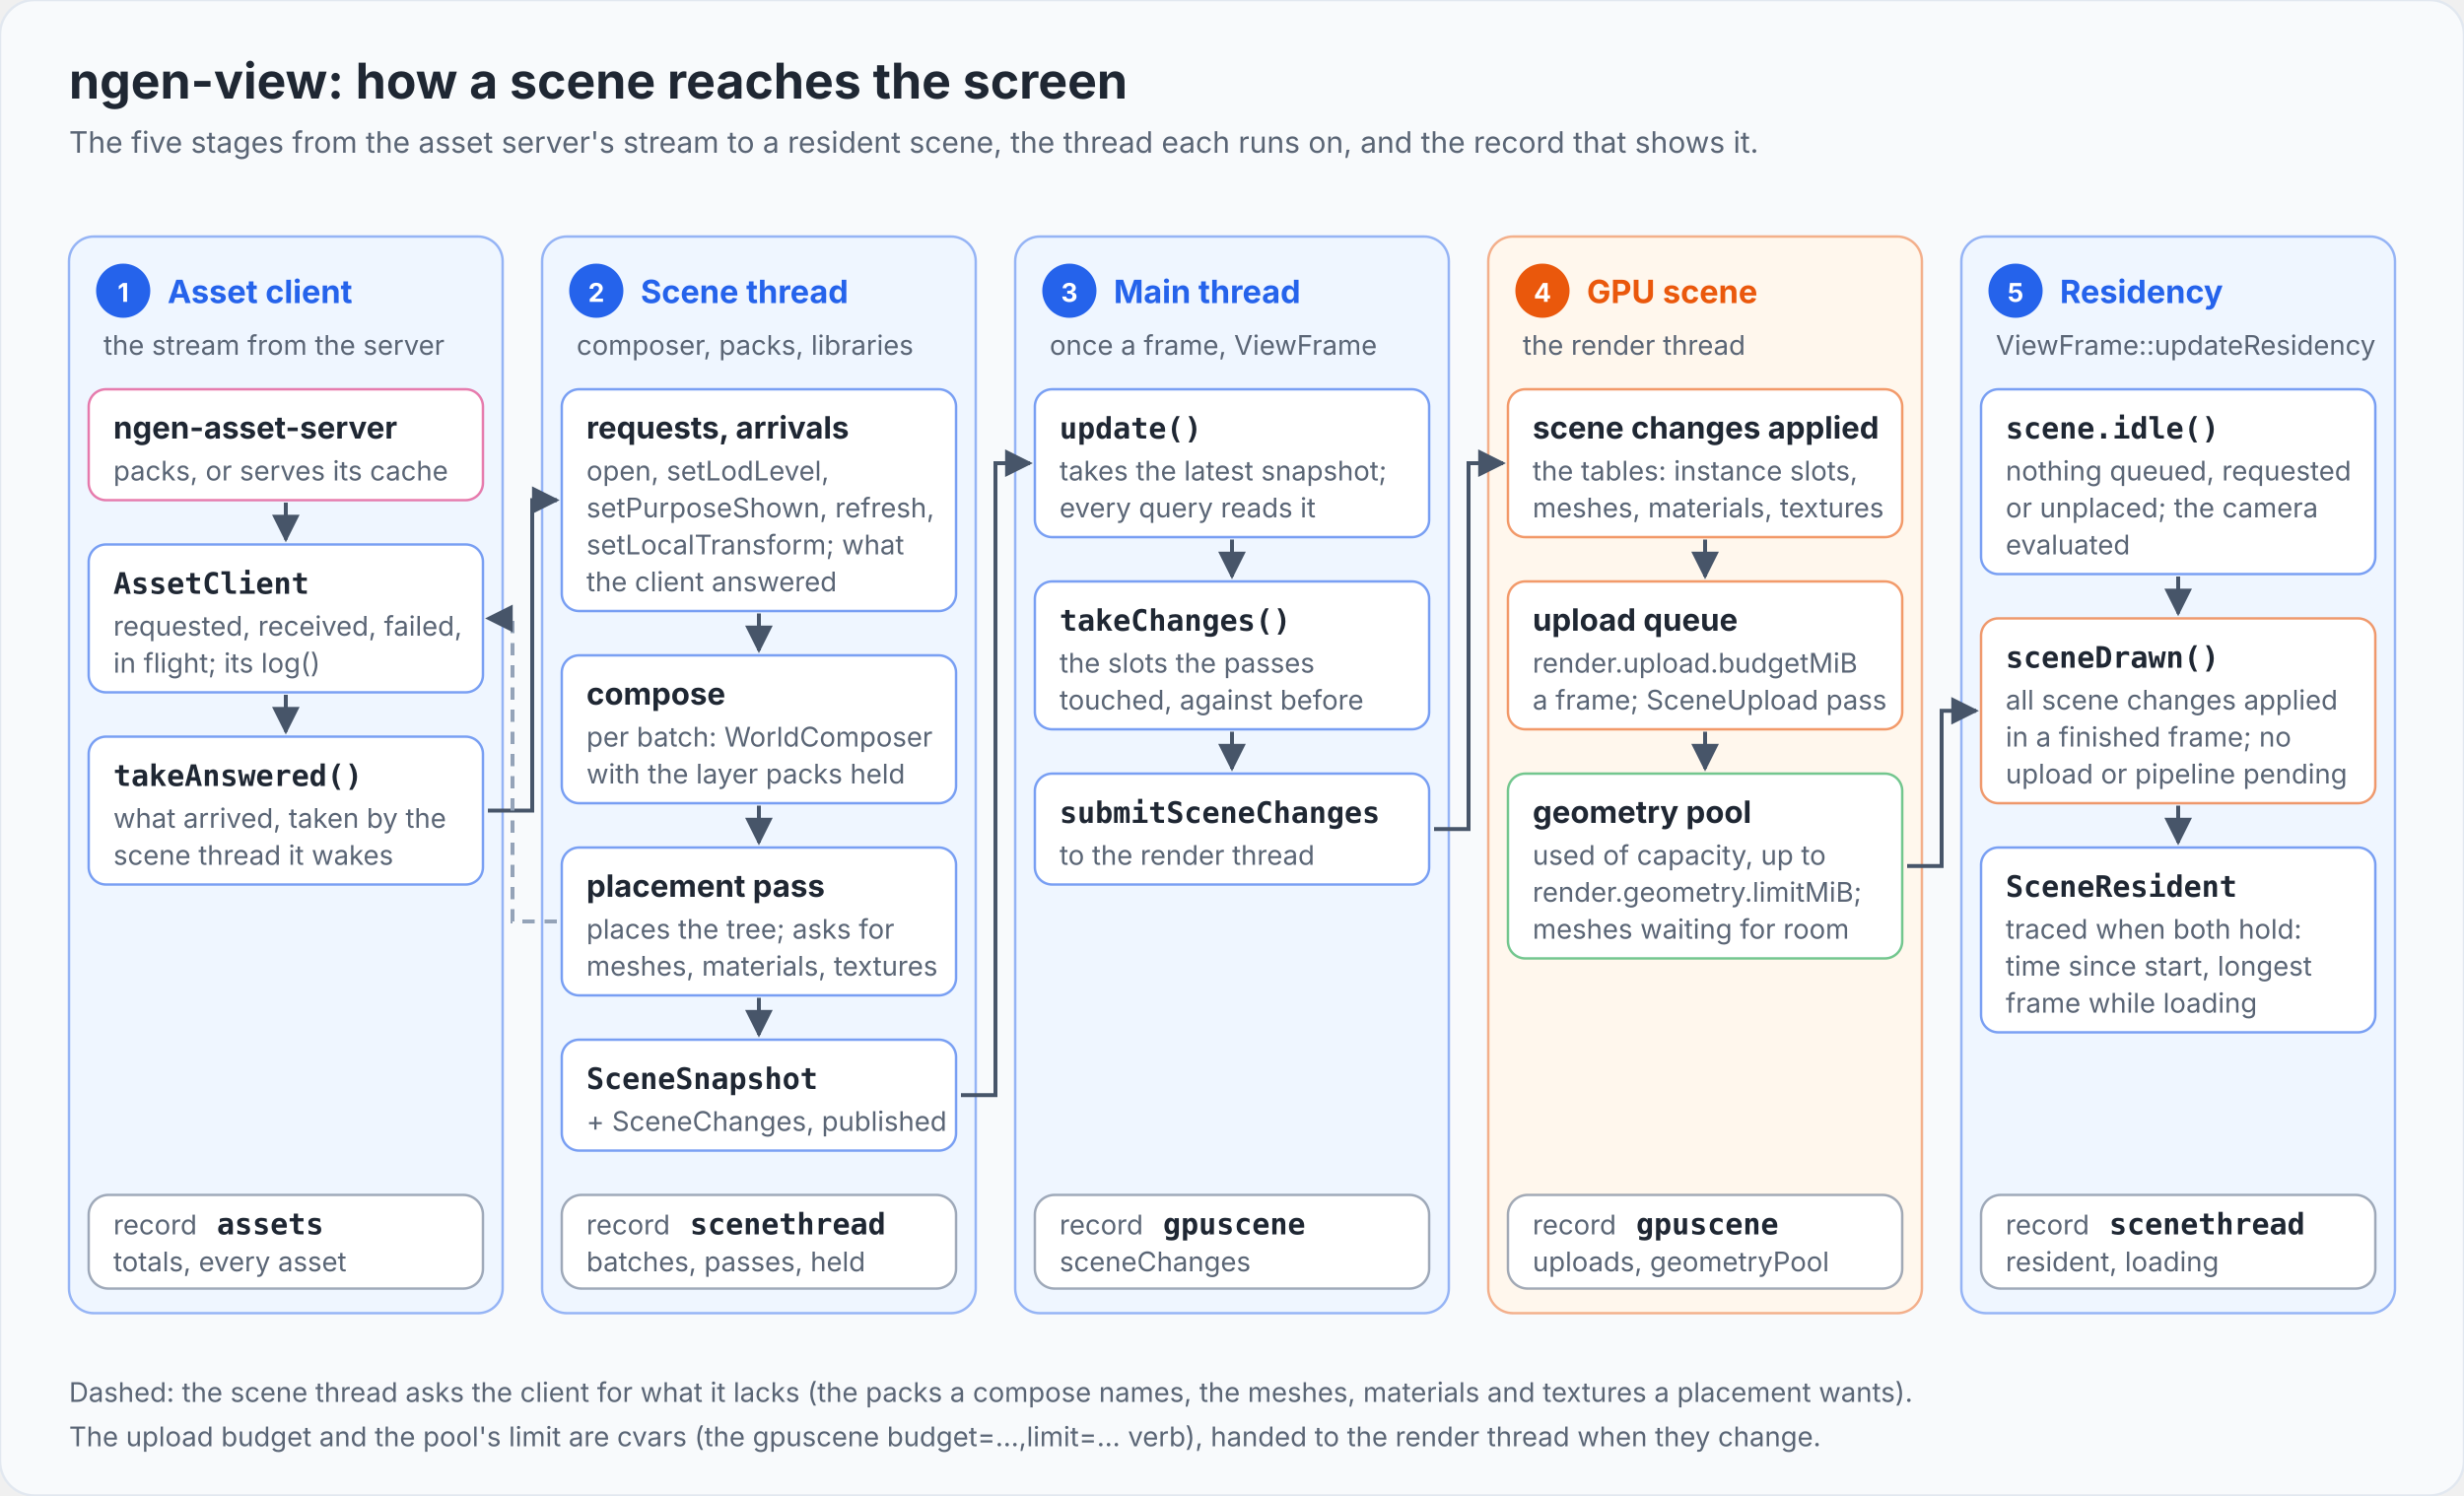
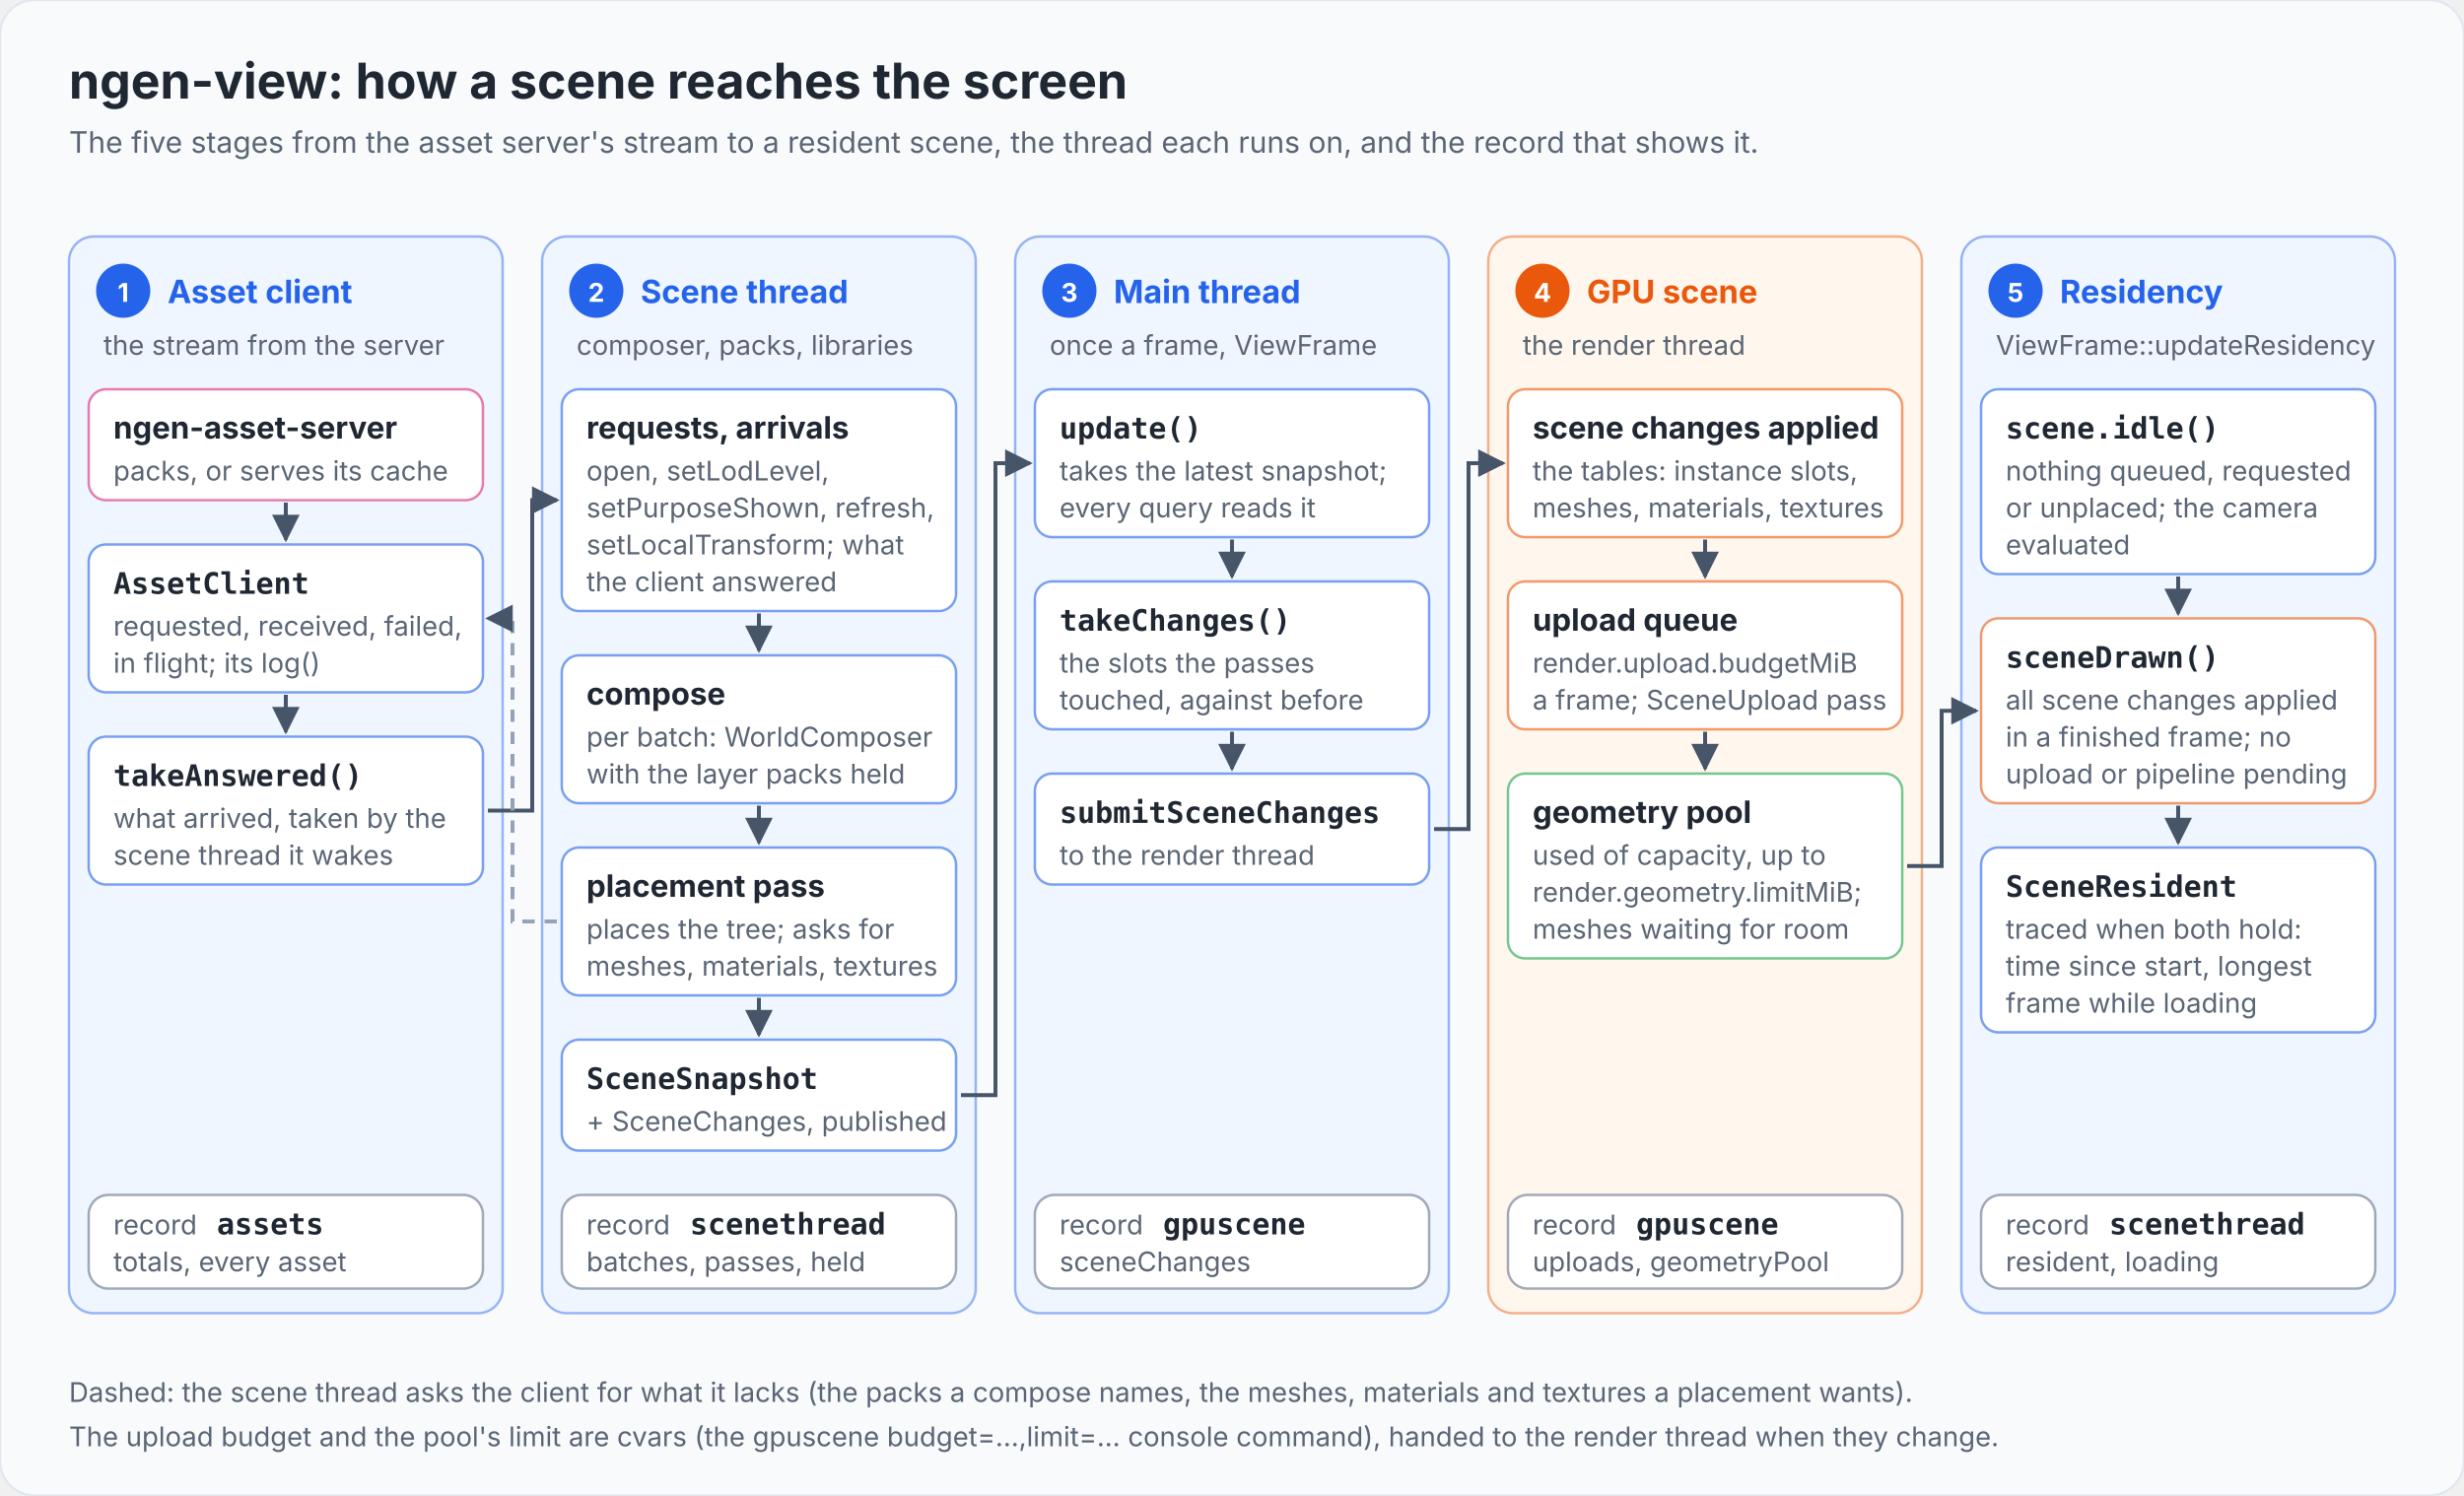
<svg xmlns="http://www.w3.org/2000/svg" width="1000" height="607" viewBox="0 0 1000 607" font-family="Inter, Segoe UI, Helvetica, Arial, sans-serif">
  <style>
    .title { font-size: 20px; font-weight: 700; fill: #1f2733; }
    .h { font-size: 13px; font-weight: 700; }
    .lib { font-size: 13.5px; font-weight: 700; fill: #1f2733; font-family: JetBrains Mono, Consolas, Menlo, monospace; }
    .m { font-size: 12px; font-weight: 700; fill: #1f2733; font-family: JetBrains Mono, Consolas, Menlo, monospace; }
    .sm { font-size: 11px; fill: #3a4452; font-family: JetBrains Mono, Consolas, Menlo, monospace; }
    .s { font-size: 11px; fill: #5a6575; }
    .t { font-size: 12.5px; fill: #3a4452; }
    .b { font-size: 12.5px; font-weight: 700; fill: #1f2733; }
    .tag { font-size: 10.5px; font-weight: 700; }
  </style>
  <defs>
    <marker id="arrow" viewBox="0 0 10 10" refX="9" refY="5" markerWidth="7" markerHeight="7" orient="auto">
      <path d="M0,0 L10,5 L0,10 z" fill="#475569" />
    </marker>
  </defs>
  <rect x="0" y="0" width="1000" height="607" rx="14" fill="#f8fafc" stroke="#e2e8f0" />
  <text x="28" y="40" class="title">ngen-view: how a scene reaches the screen</text>
  <text x="28" y="62" class="s" style="font-size:12px">The five stages from the asset server's stream to a resident scene, the thread each runs on, and the record that shows it.</text>
  <rect x="28" y="96" width="176" height="437" rx="10" fill="#eff6ff" stroke="#2563eb" stroke-opacity="0.45" />
  <circle cx="50" cy="118" r="11" fill="#2563eb" />
  <text x="50" y="122.5" class="tag" text-anchor="middle" fill="#ffffff">1</text>
  <text x="68" y="123" class="h" fill="#2563eb">Asset client</text>
  <text x="42" y="144" class="s">the stream from the server</text>
  <rect x="36" y="158" width="160" height="45" rx="7" fill="#ffffff" stroke="#db2777" stroke-opacity="0.6" />
  <text x="46" y="178" class="b">ngen-asset-server</text>
  <text x="46" y="195" class="s">packs, or serves its cache</text>
  <rect x="36" y="221" width="160" height="60" rx="7" fill="#ffffff" stroke="#2563eb" stroke-opacity="0.6" />
  <text x="46" y="241" class="m">AssetClient</text>
  <text x="46" y="258" class="s">requested, received, failed,</text>
  <text x="46" y="273" class="s">in flight; its log()</text>
  <line x1="116" y1="204" x2="116" y2="219" stroke="#475569" stroke-width="1.6" marker-end="url(#arrow)" />
  <rect x="36" y="299" width="160" height="60" rx="7" fill="#ffffff" stroke="#2563eb" stroke-opacity="0.6" />
  <text x="46" y="319" class="m">takeAnswered()</text>
  <text x="46" y="336" class="s">what arrived, taken by the</text>
  <text x="46" y="351" class="s">scene thread it wakes</text>
  <line x1="116" y1="282" x2="116" y2="297" stroke="#475569" stroke-width="1.6" marker-end="url(#arrow)" />
  <rect x="36" y="485" width="160" height="38" rx="8" fill="#ffffff" stroke="#64748b" stroke-opacity="0.6" />
  <text x="46" y="501" class="s">record</text>
  <text x="88" y="501" class="m">assets</text>
  <text x="46" y="516" class="s">totals, every asset</text>
  <rect x="220" y="96" width="176" height="437" rx="10" fill="#eff6ff" stroke="#2563eb" stroke-opacity="0.45" />
  <circle cx="242" cy="118" r="11" fill="#2563eb" />
  <text x="242" y="122.5" class="tag" text-anchor="middle" fill="#ffffff">2</text>
  <text x="260" y="123" class="h" fill="#2563eb">Scene thread</text>
  <text x="234" y="144" class="s">composer, packs, libraries</text>
  <rect x="228" y="158" width="160" height="90" rx="7" fill="#ffffff" stroke="#2563eb" stroke-opacity="0.6" />
  <text x="238" y="178" class="b">requests, arrivals</text>
  <text x="238" y="195" class="s">open, setLodLevel,</text>
  <text x="238" y="210" class="s">setPurposeShown, refresh,</text>
  <text x="238" y="225" class="s">setLocalTransform; what</text>
  <text x="238" y="240" class="s">the client answered</text>
  <rect x="228" y="266" width="160" height="60" rx="7" fill="#ffffff" stroke="#2563eb" stroke-opacity="0.6" />
  <text x="238" y="286" class="b">compose</text>
  <text x="238" y="303" class="s">per batch: WorldComposer</text>
  <text x="238" y="318" class="s">with the layer packs held</text>
  <line x1="308" y1="249" x2="308" y2="264" stroke="#475569" stroke-width="1.6" marker-end="url(#arrow)" />
  <rect x="228" y="344" width="160" height="60" rx="7" fill="#ffffff" stroke="#2563eb" stroke-opacity="0.6" />
  <text x="238" y="364" class="b">placement pass</text>
  <text x="238" y="381" class="s">places the tree; asks for</text>
  <text x="238" y="396" class="s">meshes, materials, textures</text>
  <line x1="308" y1="327" x2="308" y2="342" stroke="#475569" stroke-width="1.6" marker-end="url(#arrow)" />
  <rect x="228" y="422" width="160" height="45" rx="7" fill="#ffffff" stroke="#2563eb" stroke-opacity="0.6" />
  <text x="238" y="442" class="m">SceneSnapshot</text>
  <text x="238" y="459" class="s">+ SceneChanges, published</text>
  <line x1="308" y1="405" x2="308" y2="420" stroke="#475569" stroke-width="1.6" marker-end="url(#arrow)" />
  <rect x="228" y="485" width="160" height="38" rx="8" fill="#ffffff" stroke="#64748b" stroke-opacity="0.6" />
  <text x="238" y="501" class="s">record</text>
  <text x="280" y="501" class="m">scenethread</text>
  <text x="238" y="516" class="s">batches, passes, held</text>
  <rect x="412" y="96" width="176" height="437" rx="10" fill="#eff6ff" stroke="#2563eb" stroke-opacity="0.45" />
  <circle cx="434" cy="118" r="11" fill="#2563eb" />
  <text x="434" y="122.5" class="tag" text-anchor="middle" fill="#ffffff">3</text>
  <text x="452" y="123" class="h" fill="#2563eb">Main thread</text>
  <text x="426" y="144" class="s">once a frame, ViewFrame</text>
  <rect x="420" y="158" width="160" height="60" rx="7" fill="#ffffff" stroke="#2563eb" stroke-opacity="0.6" />
  <text x="430" y="178" class="m">update()</text>
  <text x="430" y="195" class="s">takes the latest snapshot;</text>
  <text x="430" y="210" class="s">every query reads it</text>
  <rect x="420" y="236" width="160" height="60" rx="7" fill="#ffffff" stroke="#2563eb" stroke-opacity="0.6" />
  <text x="430" y="256" class="m">takeChanges()</text>
  <text x="430" y="273" class="s">the slots the passes</text>
  <text x="430" y="288" class="s">touched, against before</text>
  <line x1="500" y1="219" x2="500" y2="234" stroke="#475569" stroke-width="1.6" marker-end="url(#arrow)" />
  <rect x="420" y="314" width="160" height="45" rx="7" fill="#ffffff" stroke="#2563eb" stroke-opacity="0.6" />
  <text x="430" y="334" class="m">submitSceneChanges</text>
  <text x="430" y="351" class="s">to the render thread</text>
  <line x1="500" y1="297" x2="500" y2="312" stroke="#475569" stroke-width="1.6" marker-end="url(#arrow)" />
  <rect x="420" y="485" width="160" height="38" rx="8" fill="#ffffff" stroke="#64748b" stroke-opacity="0.6" />
  <text x="430" y="501" class="s">record</text>
  <text x="472" y="501" class="m">gpuscene</text>
  <text x="430" y="516" class="s">sceneChanges</text>
  <rect x="604" y="96" width="176" height="437" rx="10" fill="#fff7ed" stroke="#ea580c" stroke-opacity="0.45" />
  <circle cx="626" cy="118" r="11" fill="#ea580c" />
  <text x="626" y="122.5" class="tag" text-anchor="middle" fill="#ffffff">4</text>
  <text x="644" y="123" class="h" fill="#ea580c">GPU scene</text>
  <text x="618" y="144" class="s">the render thread</text>
  <rect x="612" y="158" width="160" height="60" rx="7" fill="#ffffff" stroke="#ea580c" stroke-opacity="0.6" />
  <text x="622" y="178" class="b">scene changes applied</text>
  <text x="622" y="195" class="s">the tables: instance slots,</text>
  <text x="622" y="210" class="s">meshes, materials, textures</text>
  <rect x="612" y="236" width="160" height="60" rx="7" fill="#ffffff" stroke="#ea580c" stroke-opacity="0.6" />
  <text x="622" y="256" class="b">upload queue</text>
  <text x="622" y="273" class="s">render.upload.budgetMiB</text>
  <text x="622" y="288" class="s">a frame; SceneUpload pass</text>
  <line x1="692" y1="219" x2="692" y2="234" stroke="#475569" stroke-width="1.6" marker-end="url(#arrow)" />
  <rect x="612" y="314" width="160" height="75" rx="7" fill="#ffffff" stroke="#16a34a" stroke-opacity="0.6" />
  <text x="622" y="334" class="b">geometry pool</text>
  <text x="622" y="351" class="s">used of capacity, up to</text>
  <text x="622" y="366" class="s">render.geometry.limitMiB;</text>
  <text x="622" y="381" class="s">meshes waiting for room</text>
  <line x1="692" y1="297" x2="692" y2="312" stroke="#475569" stroke-width="1.6" marker-end="url(#arrow)" />
  <rect x="612" y="485" width="160" height="38" rx="8" fill="#ffffff" stroke="#64748b" stroke-opacity="0.6" />
  <text x="622" y="501" class="s">record</text>
  <text x="664" y="501" class="m">gpuscene</text>
  <text x="622" y="516" class="s">uploads, geometryPool</text>
  <rect x="796" y="96" width="176" height="437" rx="10" fill="#eff6ff" stroke="#2563eb" stroke-opacity="0.45" />
  <circle cx="818" cy="118" r="11" fill="#2563eb" />
  <text x="818" y="122.5" class="tag" text-anchor="middle" fill="#ffffff">5</text>
  <text x="836" y="123" class="h" fill="#2563eb">Residency</text>
  <text x="810" y="144" class="s">ViewFrame::updateResidency</text>
  <rect x="804" y="158" width="160" height="75" rx="7" fill="#ffffff" stroke="#2563eb" stroke-opacity="0.6" />
  <text x="814" y="178" class="m">scene.idle()</text>
  <text x="814" y="195" class="s">nothing queued, requested</text>
  <text x="814" y="210" class="s">or unplaced; the camera</text>
  <text x="814" y="225" class="s">evaluated</text>
  <rect x="804" y="251" width="160" height="75" rx="7" fill="#ffffff" stroke="#ea580c" stroke-opacity="0.6" />
  <text x="814" y="271" class="m">sceneDrawn()</text>
  <text x="814" y="288" class="s">all scene changes applied</text>
  <text x="814" y="303" class="s">in a finished frame; no</text>
  <text x="814" y="318" class="s">upload or pipeline pending</text>
  <line x1="884" y1="234" x2="884" y2="249" stroke="#475569" stroke-width="1.6" marker-end="url(#arrow)" />
  <rect x="804" y="344" width="160" height="75" rx="7" fill="#ffffff" stroke="#2563eb" stroke-opacity="0.6" />
  <text x="814" y="364" class="m">SceneResident</text>
  <text x="814" y="381" class="s">traced when both hold:</text>
  <text x="814" y="396" class="s">time since start, longest</text>
  <text x="814" y="411" class="s">frame while loading</text>
  <line x1="884" y1="327" x2="884" y2="342" stroke="#475569" stroke-width="1.6" marker-end="url(#arrow)" />
  <rect x="804" y="485" width="160" height="38" rx="8" fill="#ffffff" stroke="#64748b" stroke-opacity="0.6" />
  <text x="814" y="501" class="s">record</text>
  <text x="856" y="501" class="m">scenethread</text>
  <text x="814" y="516" class="s">resident, loading</text>
  <path d="M198,329 H216 V203 H226" fill="none" stroke="#475569" stroke-width="1.6" marker-end="url(#arrow)" />
  <path d="M390,444.5 H404 V188 H418" fill="none" stroke="#475569" stroke-width="1.6" marker-end="url(#arrow)" />
  <path d="M582,336.5 H596 V188 H610" fill="none" stroke="#475569" stroke-width="1.6" marker-end="url(#arrow)" />
  <path d="M774,351.5 H788 V288.5 H802" fill="none" stroke="#475569" stroke-width="1.6" marker-end="url(#arrow)" />
  <path d="M226,374 H208 V251 H198" fill="none" stroke="#94a3b8" stroke-width="1.6" stroke-dasharray="5 4" marker-end="url(#arrow)" />
  <text x="28" y="569" class="s">Dashed: the scene thread asks the client for what it lacks (the packs a compose names, the meshes, materials and textures a placement wants).</text>
-   <text x="28" y="587" class="s">The upload budget and the pool's limit are cvars (the gpuscene budget=…,limit=… verb), handed to the render thread when they change.</text>
+   <text x="28" y="587" class="s">The upload budget and the pool's limit are cvars (the gpuscene budget=…,limit=… console command), handed to the render thread when they change.</text>
</svg>
